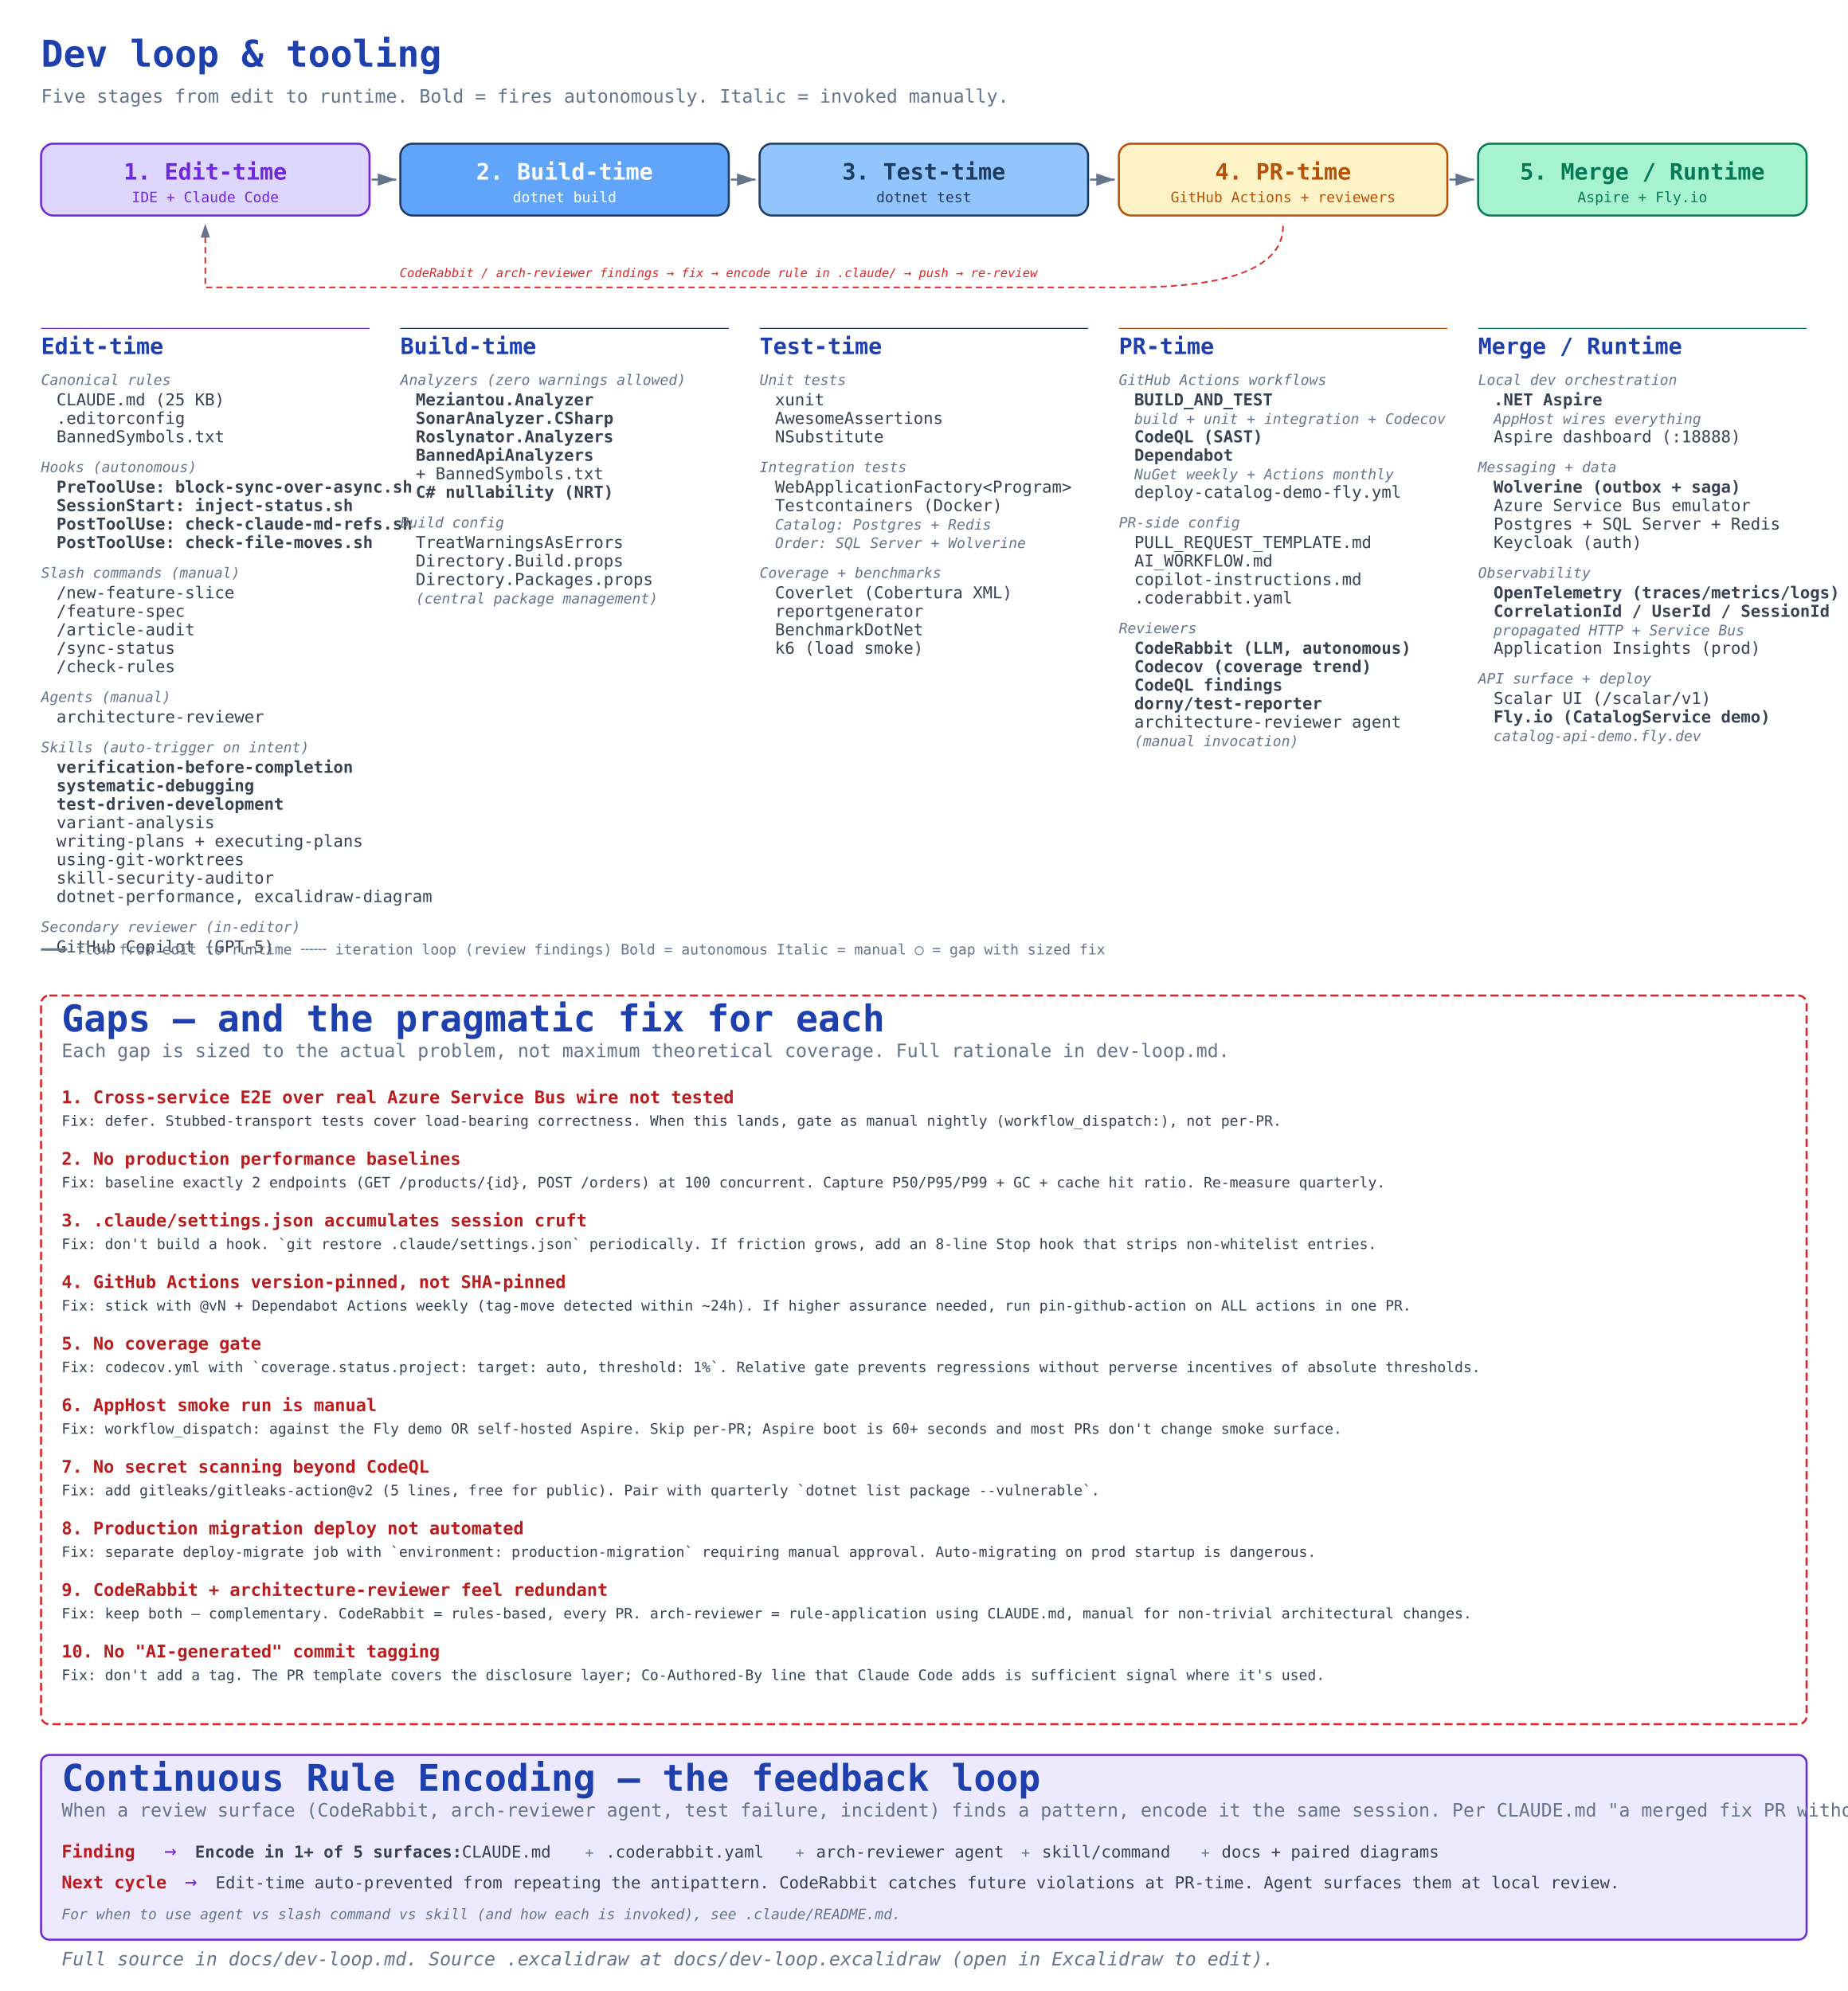
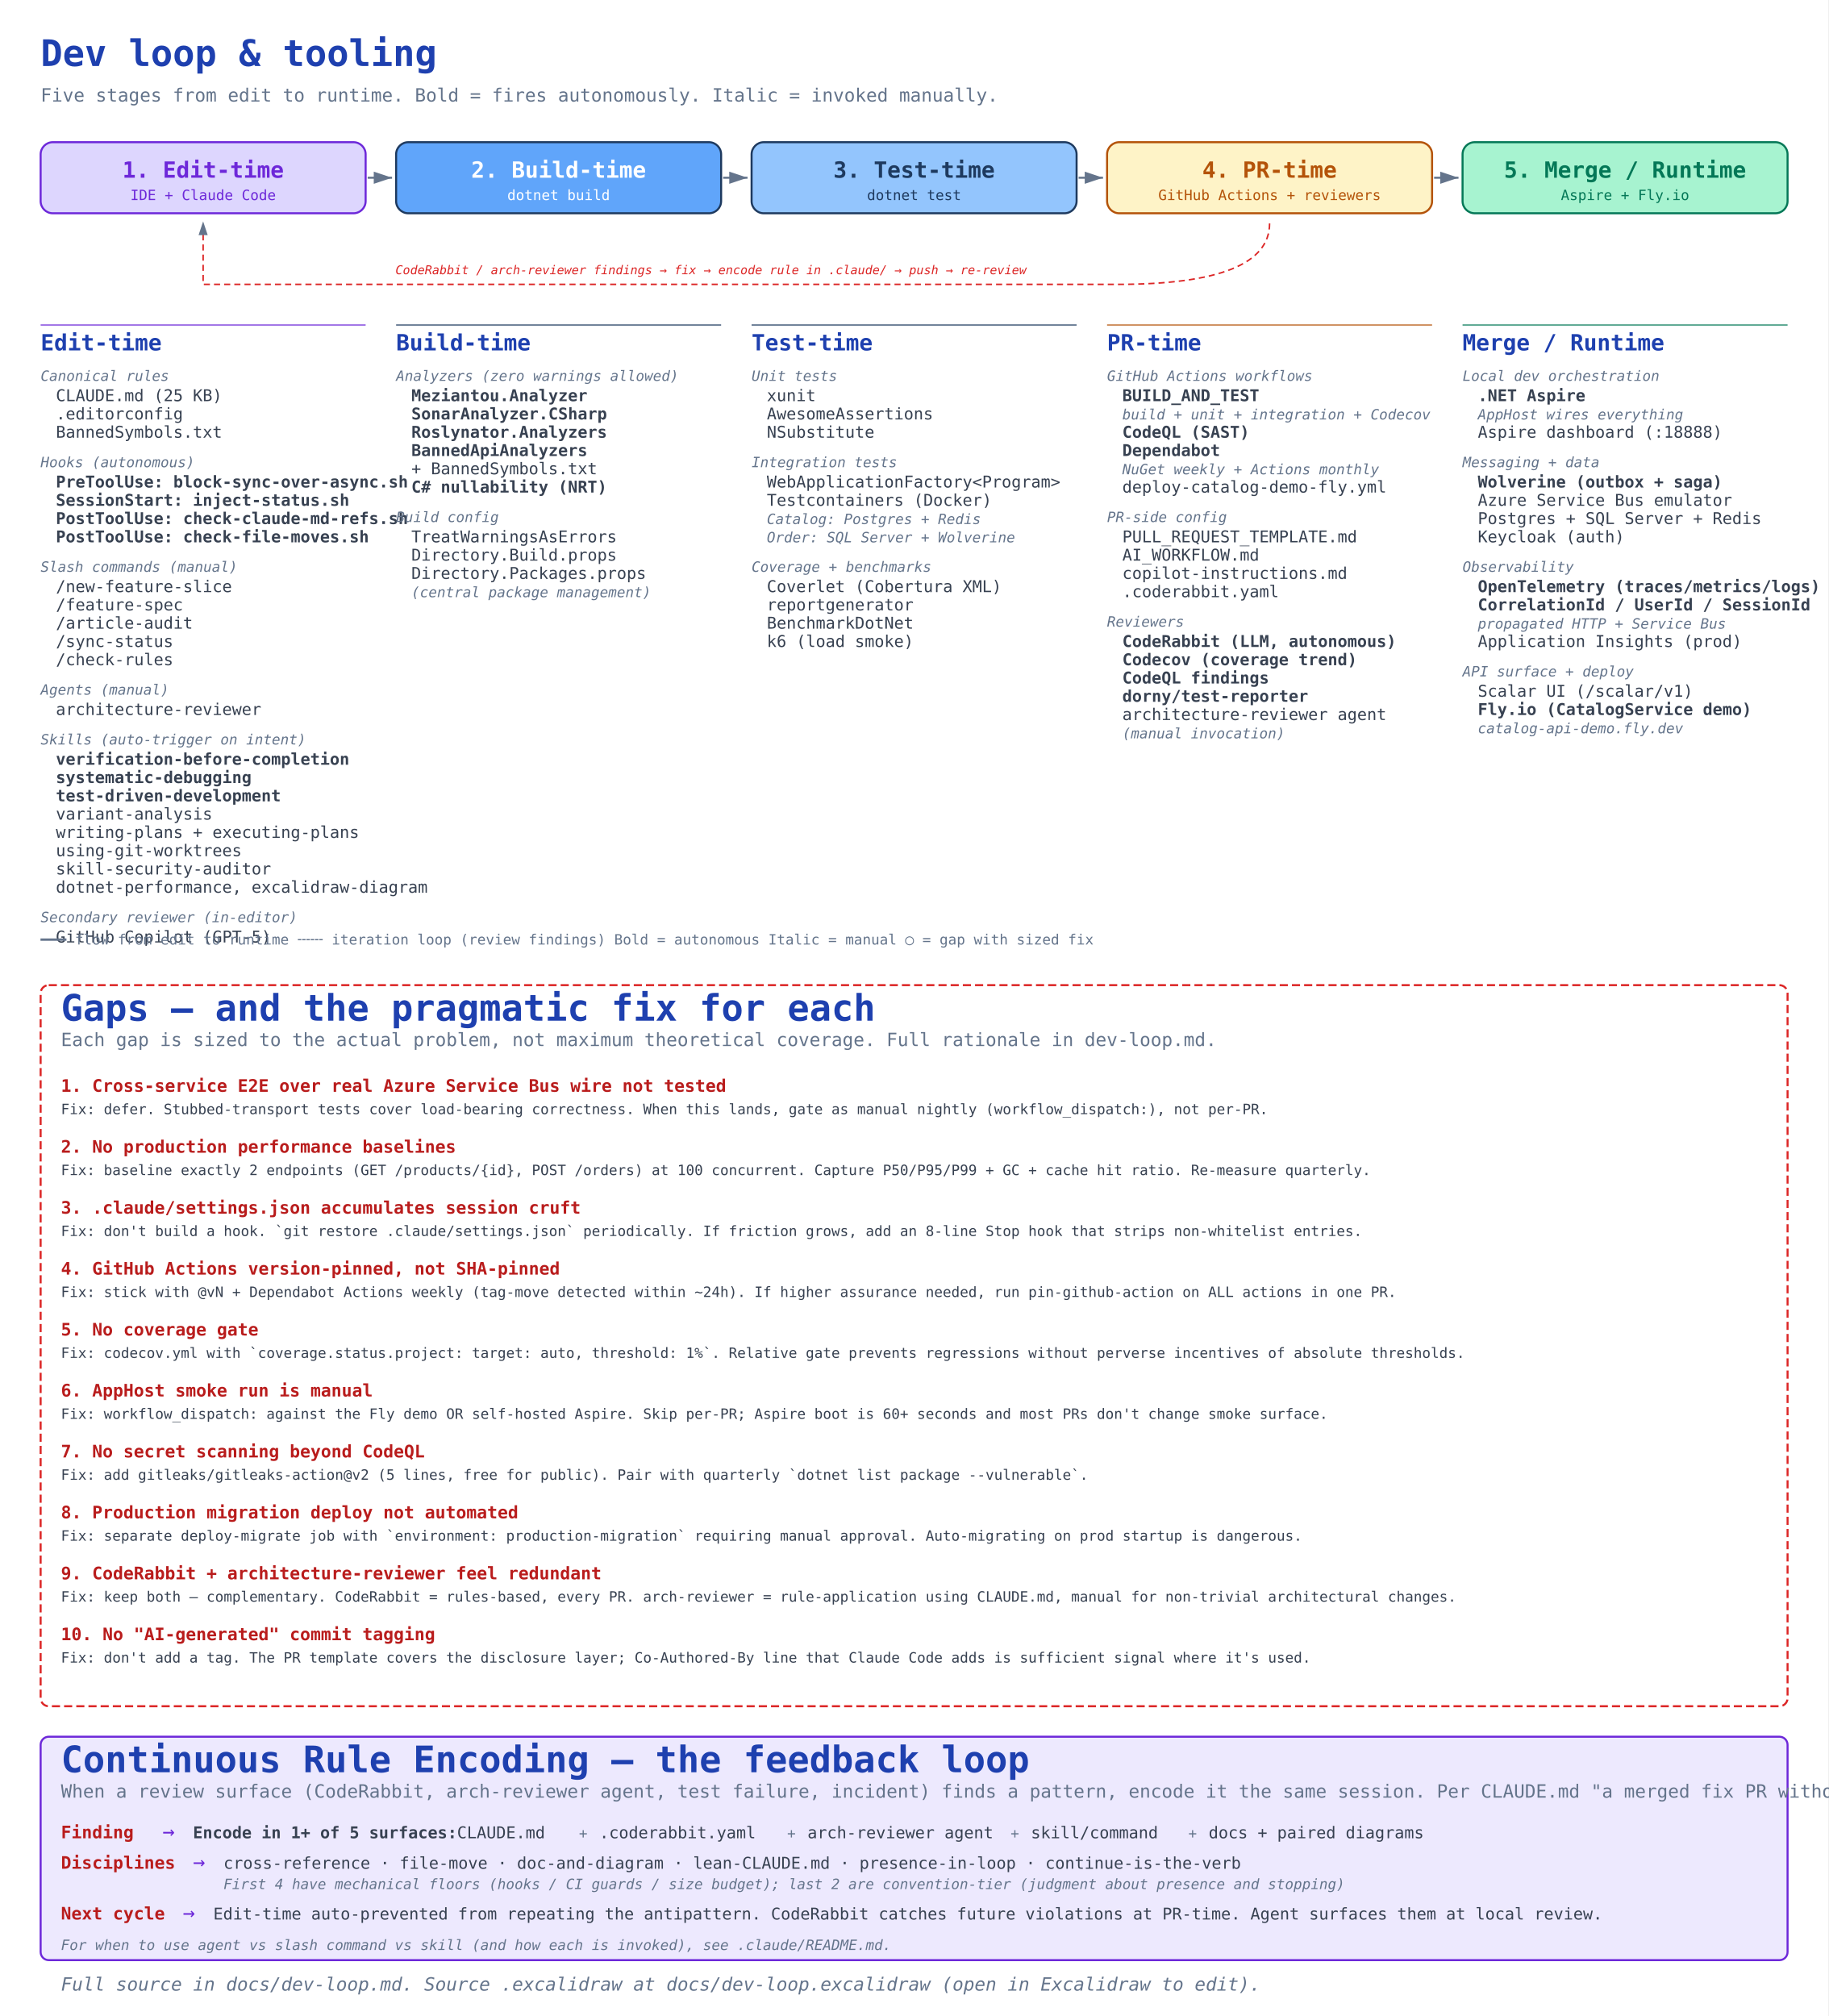
- <svg xmlns="http://www.w3.org/2000/svg" viewBox="0 0 1800 1940" width="1800" height="1940" font-family="'Cascadia Code', 'Consolas', monospace">
-   <rect width="1800" height="1940" fill="#ffffff" />
+ <svg xmlns="http://www.w3.org/2000/svg" viewBox="0 0 1800 1985" width="1800" height="1985" font-family="'Cascadia Code', 'Consolas', monospace">
+   <rect width="1800" height="1985" fill="#ffffff" />
  <style>
    .title { font-size: 36px; fill: #1e40af; font-weight: 700; }
    .subtitle { font-size: 18px; fill: #64748b; }
    .stage-label { font-size: 22px; font-weight: 700; }
    .section-title { font-size: 22px; fill: #1e40af; font-weight: 700; }
    .tool { font-size: 16px; fill: #374151; }
    .tool-bold { font-size: 16px; fill: #374151; font-weight: 700; }
    .tool-muted { font-size: 14px; fill: #64748b; font-style: italic; }
    .gap-title { font-size: 17px; fill: #b91c1c; font-weight: 700; }
    .gap-fix { font-size: 14px; fill: #374151; }
    .legend { font-size: 14px; fill: #64748b; }
    rect { stroke-width: 2; }
  </style>
  <text x="40" y="65" class="title">Dev loop &amp; tooling</text>
  <text x="40" y="100" class="subtitle">Five stages from edit to runtime. Bold = fires autonomously. Italic = invoked manually.</text>
  <rect x="40" y="140" width="320" height="70" rx="12" fill="#ddd6fe" stroke="#6d28d9" />
  <text x="200" y="175" text-anchor="middle" class="stage-label" fill="#6d28d9">1. Edit-time</text>
  <text x="200" y="197" text-anchor="middle" font-size="14" fill="#6d28d9">IDE + Claude Code</text>
  <rect x="390" y="140" width="320" height="70" rx="12" fill="#60a5fa" stroke="#1e3a5f" />
  <text x="550" y="175" text-anchor="middle" class="stage-label" fill="#ffffff">2. Build-time</text>
  <text x="550" y="197" text-anchor="middle" font-size="14" fill="#ffffff">dotnet build</text>
  <rect x="740" y="140" width="320" height="70" rx="12" fill="#93c5fd" stroke="#1e3a5f" />
  <text x="900" y="175" text-anchor="middle" class="stage-label" fill="#1e3a5f">3. Test-time</text>
  <text x="900" y="197" text-anchor="middle" font-size="14" fill="#1e3a5f">dotnet test</text>
  <rect x="1090" y="140" width="320" height="70" rx="12" fill="#fef3c7" stroke="#b45309" />
  <text x="1250" y="175" text-anchor="middle" class="stage-label" fill="#b45309">4. PR-time</text>
  <text x="1250" y="197" text-anchor="middle" font-size="14" fill="#b45309">GitHub Actions + reviewers</text>
  <rect x="1440" y="140" width="320" height="70" rx="12" fill="#a7f3d0" stroke="#047857" />
  <text x="1600" y="175" text-anchor="middle" class="stage-label" fill="#047857">5. Merge / Runtime</text>
  <text x="1600" y="197" text-anchor="middle" font-size="14" fill="#047857">Aspire + Fly.io</text>
  <defs>
    <marker id="arrowhead" markerWidth="10" markerHeight="10" refX="9" refY="3" orient="auto">
      <polygon points="0 0, 9 3, 0 6" fill="#64748b" />
    </marker>
  </defs>
  <line x1="362" y1="175" x2="386" y2="175" stroke="#64748b" stroke-width="2" marker-end="url(#arrowhead)" />
  <line x1="712" y1="175" x2="736" y2="175" stroke="#64748b" stroke-width="2" marker-end="url(#arrowhead)" />
  <line x1="1062" y1="175" x2="1086" y2="175" stroke="#64748b" stroke-width="2" marker-end="url(#arrowhead)" />
  <line x1="1412" y1="175" x2="1436" y2="175" stroke="#64748b" stroke-width="2" marker-end="url(#arrowhead)" />
  <path d="M 1250 220 Q 1250 280, 1100 280 Q 700 280, 200 280 Q 200 250, 200 218" stroke="#dc2626" stroke-width="1.5" stroke-dasharray="6,4" fill="none" marker-end="url(#arrowhead)" />
  <text x="700" y="270" text-anchor="middle" font-size="12" fill="#dc2626" font-style="italic">CodeRabbit / arch-reviewer findings → fix → encode rule in .claude/ → push → re-review</text>
  <line x1="40" y1="320" x2="360" y2="320" stroke="#6d28d9" stroke-width="1" />
  <text x="40" y="345" class="section-title" fill="#6d28d9">Edit-time</text>
  <text x="40" y="375" class="tool-muted">Canonical rules</text>
  <text x="55" y="395" class="tool">CLAUDE.md (25 KB)</text>
  <text x="55" y="413" class="tool">.editorconfig</text>
  <text x="55" y="431" class="tool">BannedSymbols.txt</text>
  <text x="40" y="460" class="tool-muted">Hooks (autonomous)</text>
  <text x="55" y="480" class="tool-bold">PreToolUse: block-sync-over-async.sh</text>
  <text x="55" y="498" class="tool-bold">SessionStart: inject-status.sh</text>
  <text x="55" y="516" class="tool-bold">PostToolUse: check-claude-md-refs.sh</text>
  <text x="55" y="534" class="tool-bold">PostToolUse: check-file-moves.sh</text>
  <text x="40" y="563" class="tool-muted">Slash commands (manual)</text>
  <text x="55" y="583" class="tool">/new-feature-slice</text>
  <text x="55" y="601" class="tool">/feature-spec</text>
  <text x="55" y="619" class="tool">/article-audit</text>
  <text x="55" y="637" class="tool">/sync-status</text>
  <text x="55" y="655" class="tool">/check-rules</text>
  <text x="40" y="684" class="tool-muted">Agents (manual)</text>
  <text x="55" y="704" class="tool">architecture-reviewer</text>
  <text x="40" y="733" class="tool-muted">Skills (auto-trigger on intent)</text>
  <text x="55" y="753" class="tool-bold">verification-before-completion</text>
  <text x="55" y="771" class="tool-bold">systematic-debugging</text>
  <text x="55" y="789" class="tool-bold">test-driven-development</text>
  <text x="55" y="807" class="tool">variant-analysis</text>
  <text x="55" y="825" class="tool">writing-plans + executing-plans</text>
  <text x="55" y="843" class="tool">using-git-worktrees</text>
  <text x="55" y="861" class="tool">skill-security-auditor</text>
  <text x="55" y="879" class="tool">dotnet-performance, excalidraw-diagram</text>
  <text x="40" y="908" class="tool-muted">Secondary reviewer (in-editor)</text>
  <text x="55" y="928" class="tool">GitHub Copilot (GPT-5)</text>
  <line x1="390" y1="320" x2="710" y2="320" stroke="#1e3a5f" stroke-width="1" />
  <text x="390" y="345" class="section-title" fill="#1e3a5f">Build-time</text>
  <text x="390" y="375" class="tool-muted">Analyzers (zero warnings allowed)</text>
  <text x="405" y="395" class="tool-bold">Meziantou.Analyzer</text>
  <text x="405" y="413" class="tool-bold">SonarAnalyzer.CSharp</text>
  <text x="405" y="431" class="tool-bold">Roslynator.Analyzers</text>
  <text x="405" y="449" class="tool-bold">BannedApiAnalyzers</text>
  <text x="405" y="467" class="tool">+ BannedSymbols.txt</text>
  <text x="405" y="485" class="tool-bold">C# nullability (NRT)</text>
  <text x="390" y="514" class="tool-muted">Build config</text>
  <text x="405" y="534" class="tool">TreatWarningsAsErrors</text>
  <text x="405" y="552" class="tool">Directory.Build.props</text>
  <text x="405" y="570" class="tool">Directory.Packages.props</text>
  <text x="405" y="588" class="tool-muted">  (central package management)</text>
  <line x1="740" y1="320" x2="1060" y2="320" stroke="#1e3a5f" stroke-width="1" />
  <text x="740" y="345" class="section-title" fill="#1e3a5f">Test-time</text>
  <text x="740" y="375" class="tool-muted">Unit tests</text>
  <text x="755" y="395" class="tool">xunit</text>
  <text x="755" y="413" class="tool">AwesomeAssertions</text>
  <text x="755" y="431" class="tool">NSubstitute</text>
  <text x="740" y="460" class="tool-muted">Integration tests</text>
  <text x="755" y="480" class="tool">WebApplicationFactory&lt;Program&gt;</text>
  <text x="755" y="498" class="tool">Testcontainers (Docker)</text>
  <text x="755" y="516" class="tool-muted">  Catalog: Postgres + Redis</text>
  <text x="755" y="534" class="tool-muted">  Order: SQL Server + Wolverine</text>
  <text x="740" y="563" class="tool-muted">Coverage + benchmarks</text>
  <text x="755" y="583" class="tool">Coverlet (Cobertura XML)</text>
  <text x="755" y="601" class="tool">reportgenerator</text>
  <text x="755" y="619" class="tool">BenchmarkDotNet</text>
  <text x="755" y="637" class="tool">k6 (load smoke)</text>
  <line x1="1090" y1="320" x2="1410" y2="320" stroke="#b45309" stroke-width="1" />
  <text x="1090" y="345" class="section-title" fill="#b45309">PR-time</text>
  <text x="1090" y="375" class="tool-muted">GitHub Actions workflows</text>
  <text x="1105" y="395" class="tool-bold">BUILD_AND_TEST</text>
  <text x="1105" y="413" class="tool-muted">  build + unit + integration + Codecov</text>
  <text x="1105" y="431" class="tool-bold">CodeQL (SAST)</text>
  <text x="1105" y="449" class="tool-bold">Dependabot</text>
  <text x="1105" y="467" class="tool-muted">  NuGet weekly + Actions monthly</text>
  <text x="1105" y="485" class="tool">deploy-catalog-demo-fly.yml</text>
  <text x="1090" y="514" class="tool-muted">PR-side config</text>
  <text x="1105" y="534" class="tool">PULL_REQUEST_TEMPLATE.md</text>
  <text x="1105" y="552" class="tool">AI_WORKFLOW.md</text>
  <text x="1105" y="570" class="tool">copilot-instructions.md</text>
  <text x="1105" y="588" class="tool">.coderabbit.yaml</text>
  <text x="1090" y="617" class="tool-muted">Reviewers</text>
  <text x="1105" y="637" class="tool-bold">CodeRabbit (LLM, autonomous)</text>
  <text x="1105" y="655" class="tool-bold">Codecov (coverage trend)</text>
  <text x="1105" y="673" class="tool-bold">CodeQL findings</text>
  <text x="1105" y="691" class="tool-bold">dorny/test-reporter</text>
  <text x="1105" y="709" class="tool">architecture-reviewer agent</text>
  <text x="1105" y="727" class="tool-muted">  (manual invocation)</text>
  <line x1="1440" y1="320" x2="1760" y2="320" stroke="#047857" stroke-width="1" />
  <text x="1440" y="345" class="section-title" fill="#047857">Merge / Runtime</text>
  <text x="1440" y="375" class="tool-muted">Local dev orchestration</text>
  <text x="1455" y="395" class="tool-bold">.NET Aspire</text>
  <text x="1455" y="413" class="tool-muted">  AppHost wires everything</text>
  <text x="1455" y="431" class="tool">Aspire dashboard (:18888)</text>
  <text x="1440" y="460" class="tool-muted">Messaging + data</text>
  <text x="1455" y="480" class="tool-bold">Wolverine (outbox + saga)</text>
  <text x="1455" y="498" class="tool">Azure Service Bus emulator</text>
  <text x="1455" y="516" class="tool">Postgres + SQL Server + Redis</text>
  <text x="1455" y="534" class="tool">Keycloak (auth)</text>
  <text x="1440" y="563" class="tool-muted">Observability</text>
  <text x="1455" y="583" class="tool-bold">OpenTelemetry (traces/metrics/logs)</text>
  <text x="1455" y="601" class="tool-bold">CorrelationId / UserId / SessionId</text>
  <text x="1455" y="619" class="tool-muted">  propagated HTTP + Service Bus</text>
  <text x="1455" y="637" class="tool">Application Insights (prod)</text>
  <text x="1440" y="666" class="tool-muted">API surface + deploy</text>
  <text x="1455" y="686" class="tool">Scalar UI (/scalar/v1)</text>
  <text x="1455" y="704" class="tool-bold">Fly.io (CatalogService demo)</text>
  <text x="1455" y="722" class="tool-muted">  catalog-api-demo.fly.dev</text>
  <text x="40" y="930" class="legend">━━━  flow from edit to runtime    ╌╌╌  iteration loop (review findings)    Bold = autonomous    Italic = manual    ◯ = gap with sized fix</text>
  <rect x="40" y="970" width="1720" height="710" rx="8" fill="none" stroke="#dc2626" stroke-width="1.5" stroke-dasharray="8,4" />
  <text x="60" y="1005" class="title" fill="#b91c1c" font-size="22">Gaps — and the pragmatic fix for each</text>
  <text x="60" y="1030" class="subtitle">Each gap is sized to the actual problem, not maximum theoretical coverage. Full rationale in dev-loop.md.</text>
  <text x="60" y="1075" class="gap-title">1. Cross-service E2E over real Azure Service Bus wire not tested</text>
  <text x="60" y="1097" class="gap-fix">Fix: defer. Stubbed-transport tests cover load-bearing correctness. When this lands, gate as manual nightly (workflow_dispatch:), not per-PR.</text>
  <text x="60" y="1135" class="gap-title">2. No production performance baselines</text>
  <text x="60" y="1157" class="gap-fix">Fix: baseline exactly 2 endpoints (GET /products/{id}, POST /orders) at 100 concurrent. Capture P50/P95/P99 + GC + cache hit ratio. Re-measure quarterly.</text>
  <text x="60" y="1195" class="gap-title">3. .claude/settings.json accumulates session cruft</text>
  <text x="60" y="1217" class="gap-fix">Fix: don't build a hook. `git restore .claude/settings.json` periodically. If friction grows, add an 8-line Stop hook that strips non-whitelist entries.</text>
  <text x="60" y="1255" class="gap-title">4. GitHub Actions version-pinned, not SHA-pinned</text>
  <text x="60" y="1277" class="gap-fix">Fix: stick with @vN + Dependabot Actions weekly (tag-move detected within ~24h). If higher assurance needed, run pin-github-action on ALL actions in one PR.</text>
  <text x="60" y="1315" class="gap-title">5. No coverage gate</text>
  <text x="60" y="1337" class="gap-fix">Fix: codecov.yml with `coverage.status.project: target: auto, threshold: 1%`. Relative gate prevents regressions without perverse incentives of absolute thresholds.</text>
  <text x="60" y="1375" class="gap-title">6. AppHost smoke run is manual</text>
  <text x="60" y="1397" class="gap-fix">Fix: workflow_dispatch: against the Fly demo OR self-hosted Aspire. Skip per-PR; Aspire boot is 60+ seconds and most PRs don't change smoke surface.</text>
  <text x="60" y="1435" class="gap-title">7. No secret scanning beyond CodeQL</text>
  <text x="60" y="1457" class="gap-fix">Fix: add gitleaks/gitleaks-action@v2 (5 lines, free for public). Pair with quarterly `dotnet list package --vulnerable`.</text>
  <text x="60" y="1495" class="gap-title">8. Production migration deploy not automated</text>
  <text x="60" y="1517" class="gap-fix">Fix: separate deploy-migrate job with `environment: production-migration` requiring manual approval. Auto-migrating on prod startup is dangerous.</text>
  <text x="60" y="1555" class="gap-title">9. CodeRabbit + architecture-reviewer feel redundant</text>
  <text x="60" y="1577" class="gap-fix">Fix: keep both — complementary. CodeRabbit = rules-based, every PR. arch-reviewer = rule-application using CLAUDE.md, manual for non-trivial architectural changes.</text>
  <text x="60" y="1615" class="gap-title">10. No "AI-generated" commit tagging</text>
  <text x="60" y="1637" class="gap-fix">Fix: don't add a tag. The PR template covers the disclosure layer; Co-Authored-By line that Claude Code adds is sufficient signal where it's used.</text>
-   <rect x="40" y="1710" width="1720" height="180" rx="8" fill="#ede9fe" stroke="#6d28d9" stroke-width="1.5" />
+   <rect x="40" y="1710" width="1720" height="220" rx="8" fill="#ede9fe" stroke="#6d28d9" stroke-width="1.5" />
  <text x="60" y="1745" class="title" fill="#6d28d9" font-size="22">Continuous Rule Encoding — the feedback loop</text>
  <text x="60" y="1770" class="subtitle">When a review surface (CodeRabbit, arch-reviewer agent, test failure, incident) finds a pattern, encode it the same session. Per CLAUDE.md "a merged fix PR without the corresponding rule is a half-finished job."</text>
  <text x="60" y="1810" class="gap-title" fill="#6d28d9">Finding</text>
  <text x="160" y="1810" font-size="20" fill="#6d28d9">→</text>
  <text x="190" y="1810" class="tool-bold">Encode in 1+ of 5 surfaces:</text>
  <text x="450" y="1810" class="tool">CLAUDE.md</text>
  <text x="570" y="1810" font-size="14" fill="#64748b">+</text>
  <text x="590" y="1810" class="tool">.coderabbit.yaml</text>
  <text x="775" y="1810" font-size="14" fill="#64748b">+</text>
  <text x="795" y="1810" class="tool">arch-reviewer agent</text>
  <text x="995" y="1810" font-size="14" fill="#64748b">+</text>
  <text x="1015" y="1810" class="tool">skill/command</text>
  <text x="1170" y="1810" font-size="14" fill="#64748b">+</text>
  <text x="1190" y="1810" class="tool">docs + paired diagrams</text>
-   <text x="60" y="1840" class="gap-title" fill="#6d28d9">Next cycle</text>
-   <text x="180" y="1840" font-size="20" fill="#6d28d9">→</text>
-   <text x="210" y="1840" class="tool">Edit-time auto-prevented from repeating the antipattern. CodeRabbit catches future violations at PR-time. Agent surfaces them at local review.</text>
-   <text x="60" y="1870" class="tool-muted">For when to use agent vs slash command vs skill (and how each is invoked), see .claude/README.md.</text>
-   <text x="60" y="1915" class="subtitle" font-style="italic">Full source in docs/dev-loop.md. Source .excalidraw at docs/dev-loop.excalidraw (open in Excalidraw to edit).</text>
+   <text x="60" y="1840" class="gap-title" fill="#6d28d9">Disciplines</text>
+   <text x="190" y="1840" font-size="20" fill="#6d28d9">→</text>
+   <text x="220" y="1840" class="tool">cross-reference  ·  file-move  ·  doc-and-diagram  ·  lean-CLAUDE.md  ·  presence-in-loop  ·  continue-is-the-verb</text>
+   <text x="220" y="1860" class="tool-muted">First 4 have mechanical floors (hooks / CI guards / size budget); last 2 are convention-tier (judgment about presence and stopping)</text>
+   <text x="60" y="1890" class="gap-title" fill="#6d28d9">Next cycle</text>
+   <text x="180" y="1890" font-size="20" fill="#6d28d9">→</text>
+   <text x="210" y="1890" class="tool">Edit-time auto-prevented from repeating the antipattern. CodeRabbit catches future violations at PR-time. Agent surfaces them at local review.</text>
+   <text x="60" y="1920" class="tool-muted">For when to use agent vs slash command vs skill (and how each is invoked), see .claude/README.md.</text>
+   <text x="60" y="1960" class="subtitle" font-style="italic">Full source in docs/dev-loop.md. Source .excalidraw at docs/dev-loop.excalidraw (open in Excalidraw to edit).</text>
</svg>
